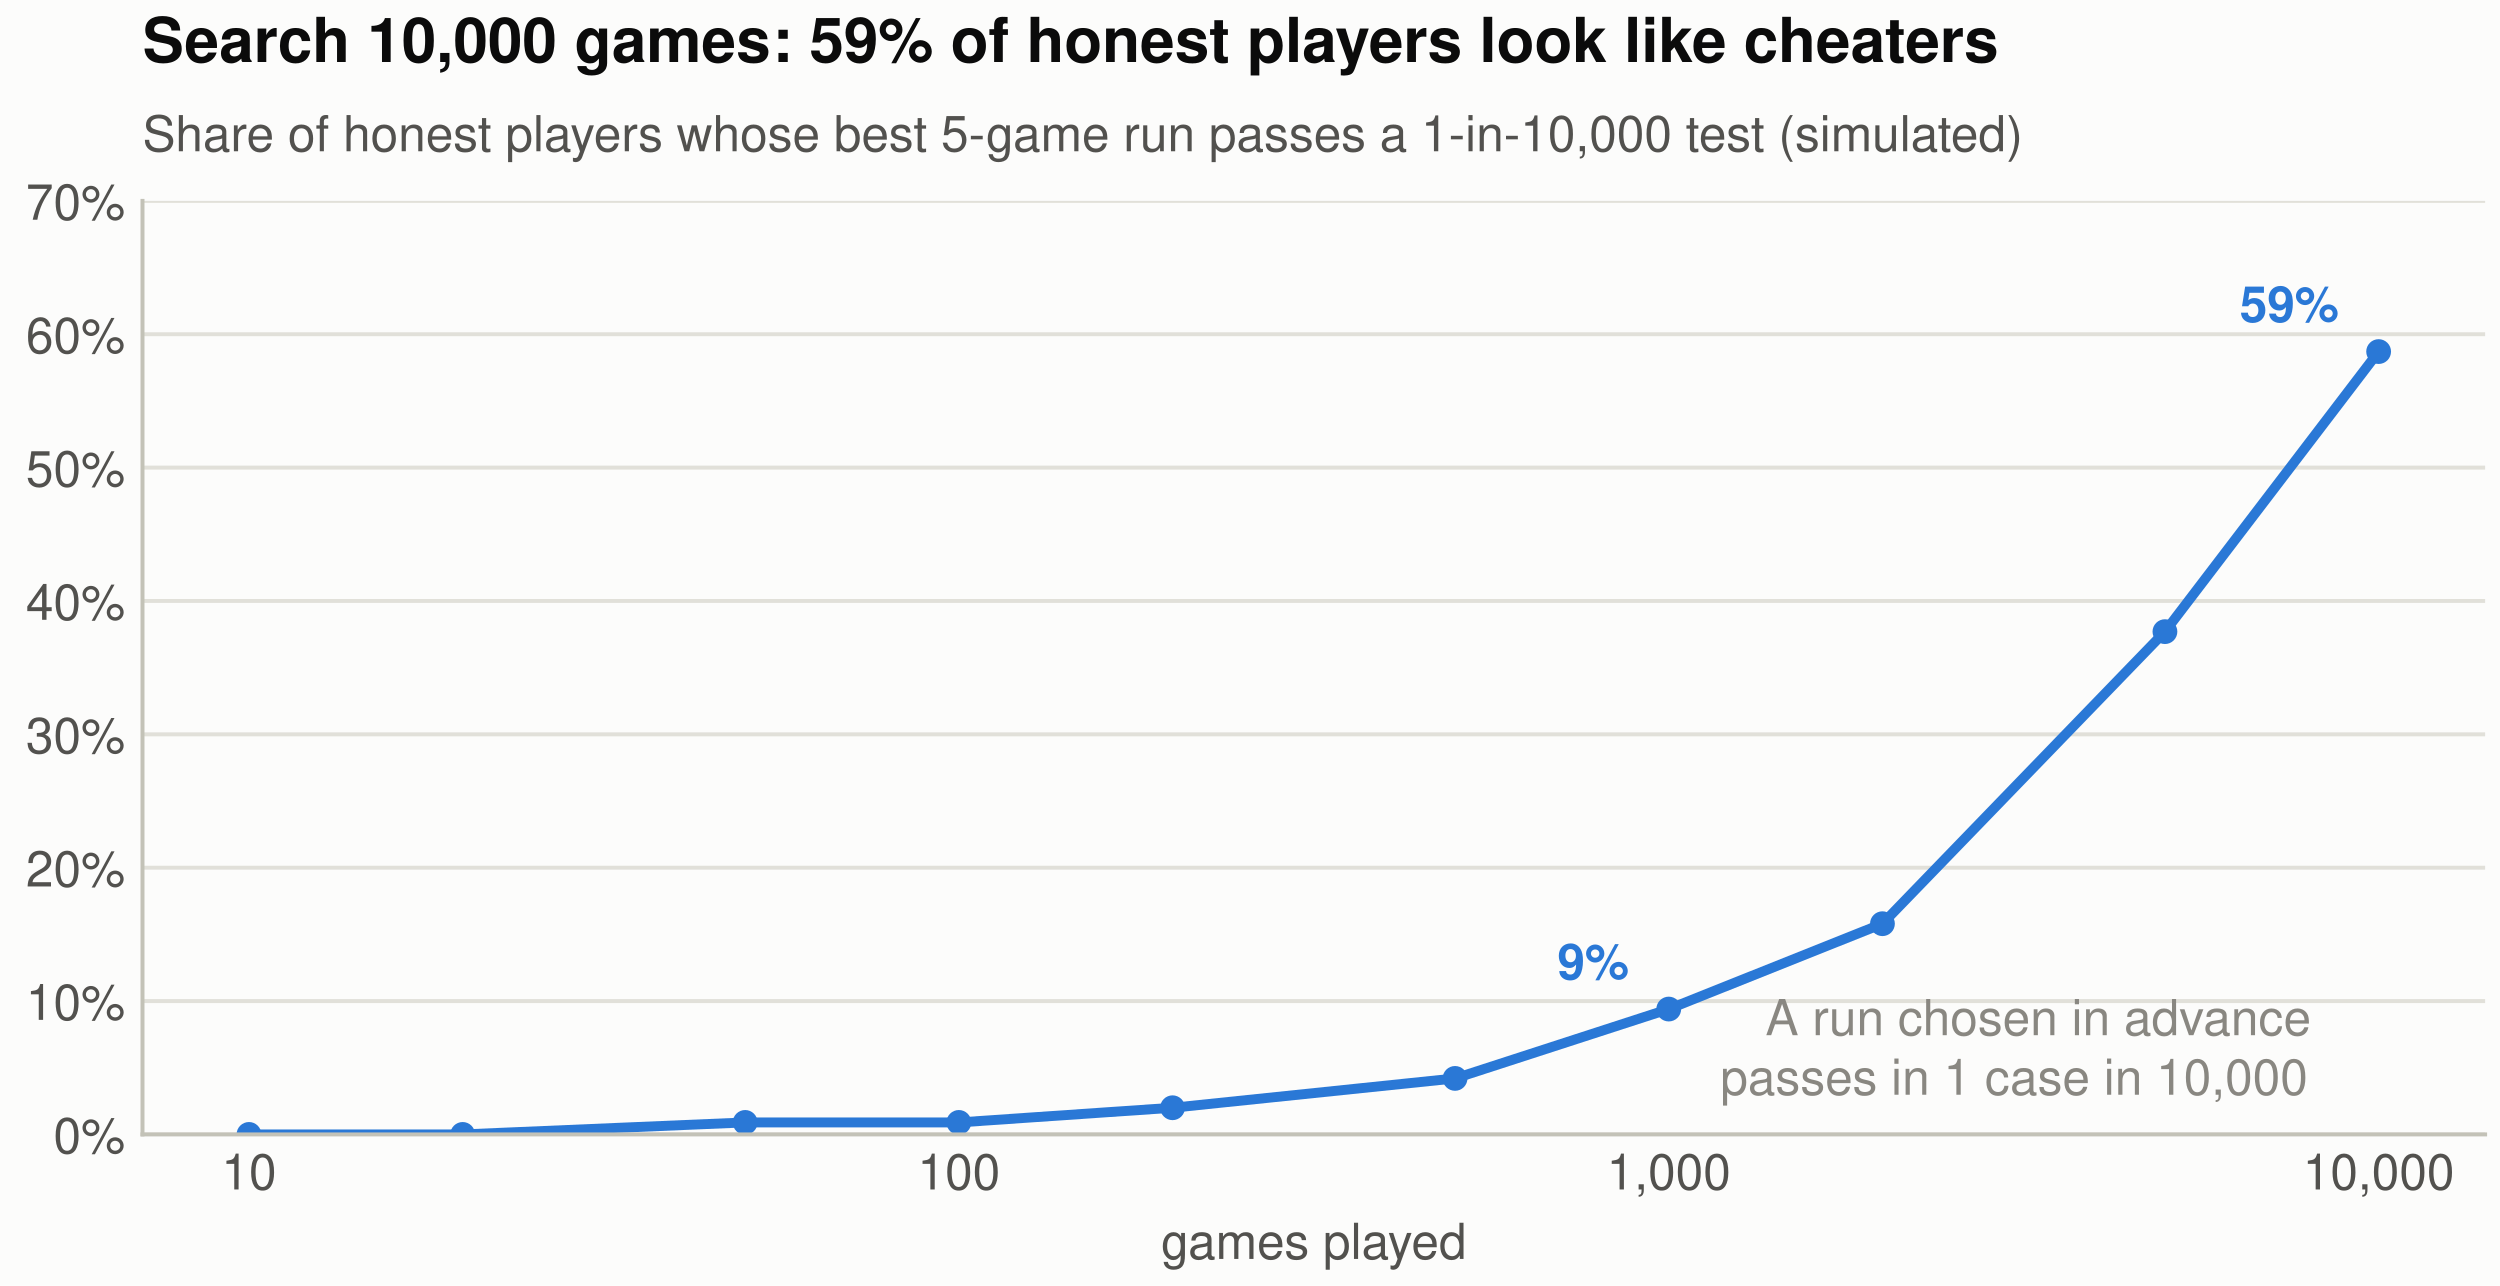
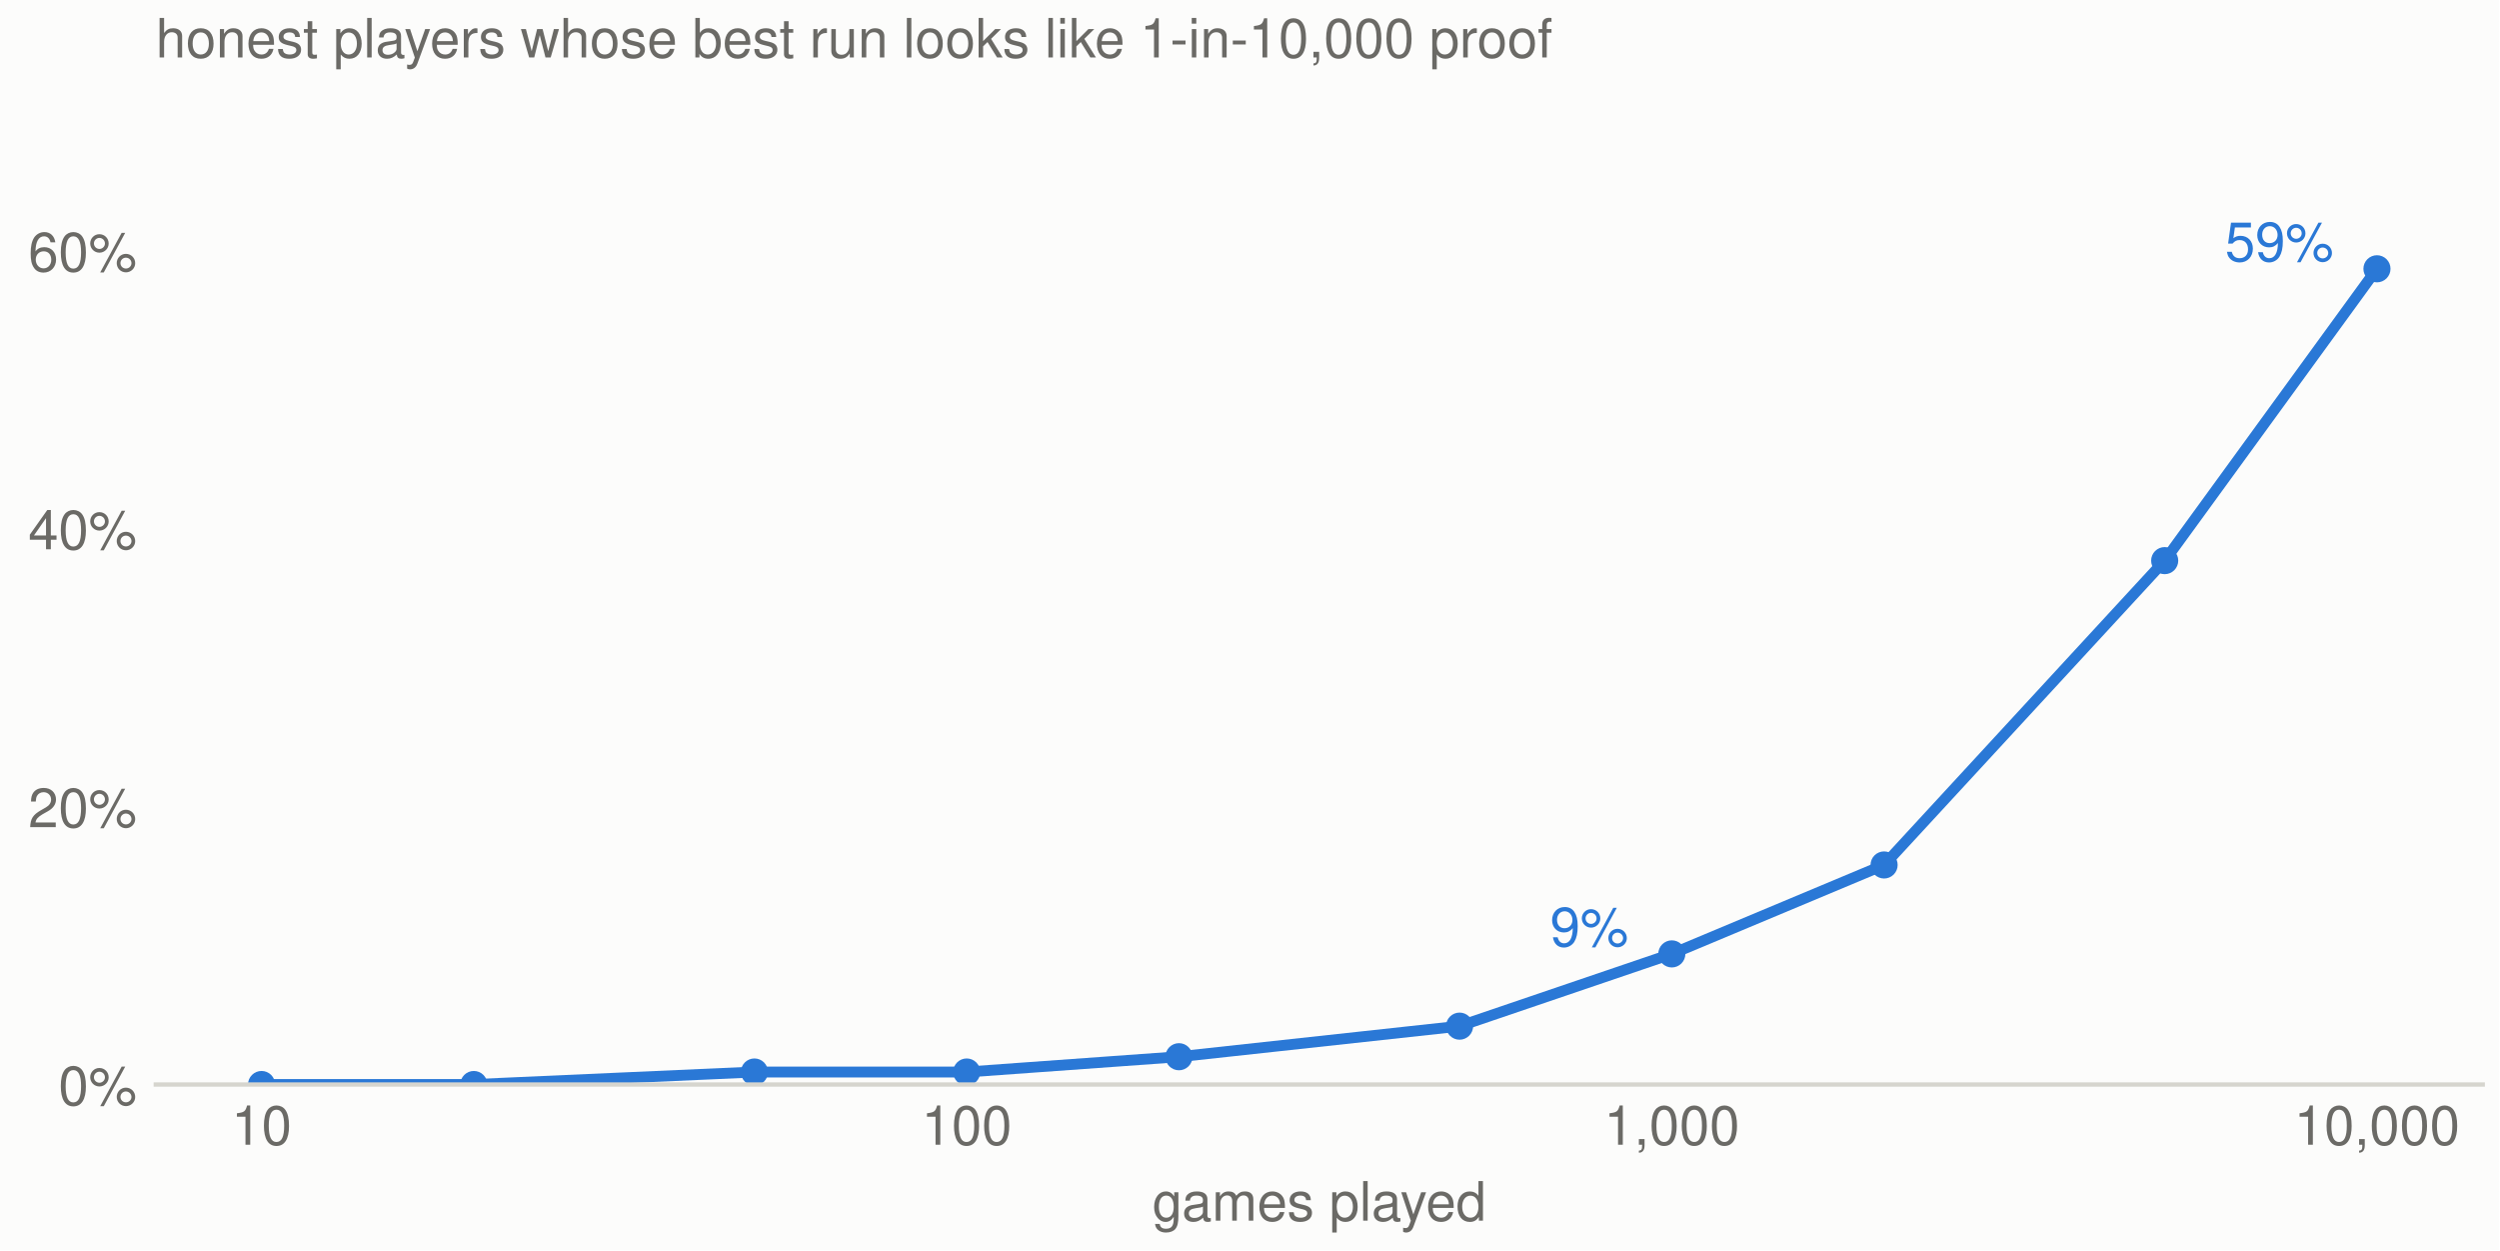
- <svg xmlns="http://www.w3.org/2000/svg" xmlns:xlink="http://www.w3.org/1999/xlink" width="504pt" height="259.2pt" viewBox="0 0 504 259.2" version="1.1">
+ <svg xmlns="http://www.w3.org/2000/svg" xmlns:xlink="http://www.w3.org/1999/xlink" width="460.8pt" height="230.4pt" viewBox="0 0 460.8 230.4" version="1.1">
  <defs>
    <style type="text/css">*{stroke-linejoin: round; stroke-linecap: butt}</style>
  </defs>
  <g id="figure_1">
    <g id="patch_1">
-       <path d="M 0 259.2  L 504 259.2  L 504 0  L 0 0  z " style="fill: #fcfcfb" />
+       <path d="M 0 230.4  L 460.8 230.4  L 460.8 0  L 0 0  z " style="fill: #fcfcfb" />
    </g>
    <g id="axes_1">
      <g id="patch_2">
-         <path d="M 28.727 228.699  L 501 228.699  L 501 40.498  L 28.727 40.498  z " style="fill: #fcfcfb" />
+         <path d="M 28.727 199.899  L 457.8 199.899  L 457.8 20.599  L 28.727 20.599  z " style="fill: #fcfcfb" />
      </g>
      <g id="matplotlib.axis_1">
        <g id="xtick_1">
          <g id="line2d_1" />
          <g id="text_1">
-             <text style="font-size: 10px; font-family: 'Helvetica', 'Arial', 'DejaVu Sans', sans-serif; text-anchor: middle; fill: #52514e" x="50.194" y="239.797" transform="rotate(-0 50.19376 239.7966)">10</text>
+             <text style="font-size: 10px; font-family: 'Helvetica', 'Arial', 'DejaVu Sans', sans-serif; text-anchor: middle; fill: #6b6a66" x="48.23" y="210.997" transform="rotate(-0 48.23012 210.9966)">10</text>
          </g>
        </g>
        <g id="xtick_2">
          <g id="line2d_2" />
          <g id="text_2">
-             <text style="font-size: 10px; font-family: 'Helvetica', 'Arial', 'DejaVu Sans', sans-serif; text-anchor: middle; fill: #52514e" x="193.307" y="239.797" transform="rotate(-0 193.3068 239.7966)">100</text>
+             <text style="font-size: 10px; font-family: 'Helvetica', 'Arial', 'DejaVu Sans', sans-serif; text-anchor: middle; fill: #6b6a66" x="178.252" y="210.997" transform="rotate(-0 178.2522 210.9966)">100</text>
          </g>
        </g>
        <g id="xtick_3">
          <g id="line2d_3" />
          <g id="text_3">
-             <text style="font-size: 10px; font-family: 'Helvetica', 'Arial', 'DejaVu Sans', sans-serif; text-anchor: middle; fill: #52514e" x="336.42" y="239.797" transform="rotate(-0 336.4198 239.7966)">1,000</text>
+             <text style="font-size: 10px; font-family: 'Helvetica', 'Arial', 'DejaVu Sans', sans-serif; text-anchor: middle; fill: #6b6a66" x="308.274" y="210.997" transform="rotate(-0 308.2743 210.9966)">1,000</text>
          </g>
        </g>
        <g id="xtick_4">
          <g id="line2d_4" />
          <g id="text_4">
-             <text style="font-size: 10px; font-family: 'Helvetica', 'Arial', 'DejaVu Sans', sans-serif; text-anchor: middle; fill: #52514e" x="479.533" y="239.797" transform="rotate(-0 479.5328 239.7966)">10,000</text>
+             <text style="font-size: 10px; font-family: 'Helvetica', 'Arial', 'DejaVu Sans', sans-serif; text-anchor: middle; fill: #6b6a66" x="438.296" y="210.997" transform="rotate(-0 438.2964 210.9966)">10,000</text>
          </g>
        </g>
        <g id="text_5">
-           <text style="font-size: 10px; font-family: 'Helvetica', 'Arial', 'DejaVu Sans', sans-serif; text-anchor: middle; fill: #52514e" x="264.863" y="253.797" transform="rotate(-0 264.8633 253.7974)">games played</text>
+           <text style="font-size: 10px; font-family: 'Helvetica', 'Arial', 'DejaVu Sans', sans-serif; text-anchor: middle; fill: #6b6a66" x="243.263" y="224.997" transform="rotate(-0 243.2633 224.9974)">games played</text>
        </g>
      </g>
      <g id="matplotlib.axis_2">
        <g id="ytick_1">
-           <g id="line2d_5">
-             <path d="M 28.727 228.699  L 501 228.699  " clip-path="url(#pa45038a6db)" style="fill: none; stroke: #e1e0d9; stroke-width: 0.8; stroke-linecap: square" />
-           </g>
-           <g id="line2d_6" />
+           <g id="line2d_5" />
          <g id="text_6">
-             <text style="font-size: 10px; font-family: 'Helvetica', 'Arial', 'DejaVu Sans', sans-serif; text-anchor: end; fill: #52514e" x="25.227" y="232.498" transform="rotate(-0 25.2268 232.4978)">0%</text>
+             <text style="font-size: 10px; font-family: 'Helvetica', 'Arial', 'DejaVu Sans', sans-serif; text-anchor: end; fill: #6b6a66" x="25.227" y="203.698" transform="rotate(-0 25.2268 203.6978)">0%</text>
          </g>
        </g>
        <g id="ytick_2">
-           <g id="line2d_7">
-             <path d="M 28.727 201.813  L 501 201.813  " clip-path="url(#pa45038a6db)" style="fill: none; stroke: #e1e0d9; stroke-width: 0.8; stroke-linecap: square" />
-           </g>
-           <g id="line2d_8" />
+           <g id="line2d_6" />
          <g id="text_7">
-             <text style="font-size: 10px; font-family: 'Helvetica', 'Arial', 'DejaVu Sans', sans-serif; text-anchor: end; fill: #52514e" x="25.227" y="205.612" transform="rotate(-0 25.2268 205.612)">10%</text>
+             <text style="font-size: 10px; font-family: 'Helvetica', 'Arial', 'DejaVu Sans', sans-serif; text-anchor: end; fill: #6b6a66" x="25.227" y="152.469" transform="rotate(-0 25.2268 152.4691)">20%</text>
          </g>
        </g>
        <g id="ytick_3">
-           <g id="line2d_9">
-             <path d="M 28.727 174.927  L 501 174.927  " clip-path="url(#pa45038a6db)" style="fill: none; stroke: #e1e0d9; stroke-width: 0.8; stroke-linecap: square" />
-           </g>
-           <g id="line2d_10" />
+           <g id="line2d_7" />
          <g id="text_8">
-             <text style="font-size: 10px; font-family: 'Helvetica', 'Arial', 'DejaVu Sans', sans-serif; text-anchor: end; fill: #52514e" x="25.227" y="178.726" transform="rotate(-0 25.2268 178.7262)">20%</text>
+             <text style="font-size: 10px; font-family: 'Helvetica', 'Arial', 'DejaVu Sans', sans-serif; text-anchor: end; fill: #6b6a66" x="25.227" y="101.24" transform="rotate(-0 25.2268 101.2405)">40%</text>
          </g>
        </g>
        <g id="ytick_4">
-           <g id="line2d_11">
-             <path d="M 28.727 148.042  L 501 148.042  " clip-path="url(#pa45038a6db)" style="fill: none; stroke: #e1e0d9; stroke-width: 0.8; stroke-linecap: square" />
-           </g>
-           <g id="line2d_12" />
+           <g id="line2d_8" />
          <g id="text_9">
-             <text style="font-size: 10px; font-family: 'Helvetica', 'Arial', 'DejaVu Sans', sans-serif; text-anchor: end; fill: #52514e" x="25.227" y="151.84" transform="rotate(-0 25.2268 151.8404)">30%</text>
-           </g>
-         </g>
-         <g id="ytick_5">
-           <g id="line2d_13">
-             <path d="M 28.727 121.156  L 501 121.156  " clip-path="url(#pa45038a6db)" style="fill: none; stroke: #e1e0d9; stroke-width: 0.8; stroke-linecap: square" />
-           </g>
-           <g id="line2d_14" />
-           <g id="text_10">
-             <text style="font-size: 10px; font-family: 'Helvetica', 'Arial', 'DejaVu Sans', sans-serif; text-anchor: end; fill: #52514e" x="25.227" y="124.955" transform="rotate(-0 25.2268 124.9546)">40%</text>
-           </g>
-         </g>
-         <g id="ytick_6">
-           <g id="line2d_15">
-             <path d="M 28.727 94.27  L 501 94.27  " clip-path="url(#pa45038a6db)" style="fill: none; stroke: #e1e0d9; stroke-width: 0.8; stroke-linecap: square" />
-           </g>
-           <g id="line2d_16" />
-           <g id="text_11">
-             <text style="font-size: 10px; font-family: 'Helvetica', 'Arial', 'DejaVu Sans', sans-serif; text-anchor: end; fill: #52514e" x="25.227" y="98.069" transform="rotate(-0 25.2268 98.06874)">50%</text>
-           </g>
-         </g>
-         <g id="ytick_7">
-           <g id="line2d_17">
-             <path d="M 28.727 67.384  L 501 67.384  " clip-path="url(#pa45038a6db)" style="fill: none; stroke: #e1e0d9; stroke-width: 0.8; stroke-linecap: square" />
-           </g>
-           <g id="line2d_18" />
-           <g id="text_12">
-             <text style="font-size: 10px; font-family: 'Helvetica', 'Arial', 'DejaVu Sans', sans-serif; text-anchor: end; fill: #52514e" x="25.227" y="71.183" transform="rotate(-0 25.2268 71.18293)">60%</text>
-           </g>
-         </g>
-         <g id="ytick_8">
-           <g id="line2d_19">
-             <path d="M 28.727 40.498  L 501 40.498  " clip-path="url(#pa45038a6db)" style="fill: none; stroke: #e1e0d9; stroke-width: 0.8; stroke-linecap: square" />
-           </g>
-           <g id="line2d_20" />
-           <g id="text_13">
-             <text style="font-size: 10px; font-family: 'Helvetica', 'Arial', 'DejaVu Sans', sans-serif; text-anchor: end; fill: #52514e" x="25.227" y="44.297" transform="rotate(-0 25.2268 44.29711)">70%</text>
+             <text style="font-size: 10px; font-family: 'Helvetica', 'Arial', 'DejaVu Sans', sans-serif; text-anchor: end; fill: #6b6a66" x="25.227" y="50.012" transform="rotate(-0 25.2268 50.01183)">60%</text>
          </g>
        </g>
      </g>
-       <g id="line2d_21">
-         <path d="M 50.194 228.699  L 93.275 228.699  L 150.225 226.279  L 193.307 226.279  L 236.388 223.322  L 293.338 217.407  L 336.42 203.426  L 379.501 186.219  L 436.451 127.339  L 479.533 70.879  " clip-path="url(#pa45038a6db)" style="fill: none; stroke: #2a78d6; stroke-width: 2; stroke-linecap: square" />
+       <g id="line2d_9">
+         <path d="M 48.23 199.899  L 87.371 199.899  L 139.112 197.594  L 178.252 197.594  L 217.393 194.776  L 269.134 189.141  L 308.274 175.822  L 347.415 159.428  L 399.156 103.333  L 438.296 49.543  " clip-path="url(#pf68d8c0fb9)" style="fill: none; stroke: #2a78d6; stroke-width: 2; stroke-linecap: square" />
        <defs>
          <path id="m137fc39ff9" d="M 0 2  C 0.53 2 1.039 1.789 1.414 1.414  C 1.789 1.039 2 0.53 2 0  C 2 -0.53 1.789 -1.039 1.414 -1.414  C 1.039 -1.789 0.53 -2 0 -2  C -0.53 -2 -1.039 -1.789 -1.414 -1.414  C -1.789 -1.039 -2 -0.53 -2 0  C -2 0.53 -1.789 1.039 -1.414 1.414  C -1.039 1.789 -0.53 2 0 2  z " style="stroke: #2a78d6" />
        </defs>
-         <g clip-path="url(#pa45038a6db)">
-           <use xlink:href="#m137fc39ff9" x="50.194" y="228.699" style="fill: #2a78d6; stroke: #2a78d6" />
-           <use xlink:href="#m137fc39ff9" x="93.275" y="228.699" style="fill: #2a78d6; stroke: #2a78d6" />
-           <use xlink:href="#m137fc39ff9" x="150.225" y="226.279" style="fill: #2a78d6; stroke: #2a78d6" />
-           <use xlink:href="#m137fc39ff9" x="193.307" y="226.279" style="fill: #2a78d6; stroke: #2a78d6" />
-           <use xlink:href="#m137fc39ff9" x="236.388" y="223.322" style="fill: #2a78d6; stroke: #2a78d6" />
-           <use xlink:href="#m137fc39ff9" x="293.338" y="217.407" style="fill: #2a78d6; stroke: #2a78d6" />
-           <use xlink:href="#m137fc39ff9" x="336.42" y="203.426" style="fill: #2a78d6; stroke: #2a78d6" />
-           <use xlink:href="#m137fc39ff9" x="379.501" y="186.219" style="fill: #2a78d6; stroke: #2a78d6" />
-           <use xlink:href="#m137fc39ff9" x="436.451" y="127.339" style="fill: #2a78d6; stroke: #2a78d6" />
-           <use xlink:href="#m137fc39ff9" x="479.533" y="70.879" style="fill: #2a78d6; stroke: #2a78d6" />
+         <g clip-path="url(#pf68d8c0fb9)">
+           <use xlink:href="#m137fc39ff9" x="48.23" y="199.899" style="fill: #2a78d6; stroke: #2a78d6" />
+           <use xlink:href="#m137fc39ff9" x="87.371" y="199.899" style="fill: #2a78d6; stroke: #2a78d6" />
+           <use xlink:href="#m137fc39ff9" x="139.112" y="197.594" style="fill: #2a78d6; stroke: #2a78d6" />
+           <use xlink:href="#m137fc39ff9" x="178.252" y="197.594" style="fill: #2a78d6; stroke: #2a78d6" />
+           <use xlink:href="#m137fc39ff9" x="217.393" y="194.776" style="fill: #2a78d6; stroke: #2a78d6" />
+           <use xlink:href="#m137fc39ff9" x="269.134" y="189.141" style="fill: #2a78d6; stroke: #2a78d6" />
+           <use xlink:href="#m137fc39ff9" x="308.274" y="175.822" style="fill: #2a78d6; stroke: #2a78d6" />
+           <use xlink:href="#m137fc39ff9" x="347.415" y="159.428" style="fill: #2a78d6; stroke: #2a78d6" />
+           <use xlink:href="#m137fc39ff9" x="399.156" y="103.333" style="fill: #2a78d6; stroke: #2a78d6" />
+           <use xlink:href="#m137fc39ff9" x="438.296" y="49.543" style="fill: #2a78d6; stroke: #2a78d6" />
        </g>
      </g>
      <g id="patch_3">
-         <path d="M 28.727 228.699  L 28.727 40.498  " style="fill: none; stroke: #c3c2b7; stroke-width: 0.8; stroke-linejoin: miter; stroke-linecap: square" />
+         <path d="M 28.727 199.899  L 457.8 199.899  " style="fill: none; stroke: #d6d5ce; stroke-width: 0.8; stroke-linejoin: miter; stroke-linecap: square" />
      </g>
-       <g id="patch_4">
-         <path d="M 28.727 228.699  L 501 228.699  " style="fill: none; stroke: #c3c2b7; stroke-width: 0.8; stroke-linejoin: miter; stroke-linecap: square" />
+       <g id="text_10">
+         <text style="font-size: 10px; font-family: 'Helvetica', 'Arial', 'DejaVu Sans', sans-serif; text-anchor: end; fill: #2a78d6" x="300.274" y="174.419" transform="rotate(-0 300.2743 174.4192)">9%</text>
      </g>
-       <g id="text_14">
-         <text style="font-size: 10px; font-family: 'Helvetica', 'Arial', 'DejaVu Sans', sans-serif; text-anchor: start; fill: #52514e" x="28.727" y="30.498" transform="rotate(-0 28.7268 30.49829)">Share of honest players whose best 5-game run passes a 1-in-10,000 test (simulated)</text>
+       <g id="text_11">
+         <text style="font-size: 10px; font-family: 'Helvetica', 'Arial', 'DejaVu Sans', sans-serif; text-anchor: end; fill: #2a78d6" x="430.296" y="48.141" transform="rotate(-0 430.2964 48.14052)">59%</text>
      </g>
-       <g id="text_15">
-         <text style="font-weight: 700; font-size: 10px; font-family: 'Helvetica', 'Arial', 'DejaVu Sans', sans-serif; text-anchor: end; fill: #2a78d6" x="328.42" y="197.426" transform="rotate(-0 328.4198 197.4263)">9%</text>
-       </g>
-       <g id="text_16">
-         <text style="font-weight: 700; font-size: 10px; font-family: 'Helvetica', 'Arial', 'DejaVu Sans', sans-serif; text-anchor: end; fill: #2a78d6" x="471.533" y="64.879" transform="rotate(-0 471.5328 64.87926)">59%</text>
-       </g>
-       <g id="text_17">
-         <text style="font-size: 10px; font-family: 'Helvetica', 'Arial', 'DejaVu Sans', sans-serif; fill: #898781" transform="translate(355.9109 208.6962)">A run chosen in advance</text>
-         <text style="font-size: 10px; font-family: 'Helvetica', 'Arial', 'DejaVu Sans', sans-serif; fill: #898781" transform="translate(346.8109 220.699)">passes in 1 case in 10,000</text>
-       </g>
-       <g id="text_18">
-         <text style="font-weight: 700; font-size: 12.5px; font-family: 'Helvetica', 'Arial', 'DejaVu Sans', sans-serif; text-anchor: start; fill: #0b0b0b" x="28.727" y="12.498" transform="rotate(-0 28.7268 12.49829)">Search 10,000 games: 59% of honest players look like cheaters</text>
+       <g id="text_12">
+         <text style="font-size: 10px; font-family: 'Helvetica', 'Arial', 'DejaVu Sans', sans-serif; text-anchor: start; fill: #6b6a66" x="28.727" y="10.599" transform="rotate(-0 28.7268 10.59868)">honest players whose best run looks like 1-in-10,000 proof</text>
      </g>
    </g>
  </g>
  <defs>
-     <clipPath id="pa45038a6db">
-       <rect x="28.727" y="40.498" width="472.273" height="188.201" />
+     <clipPath id="pf68d8c0fb9">
+       <rect x="28.727" y="20.599" width="429.073" height="179.3" />
    </clipPath>
  </defs>
</svg>
